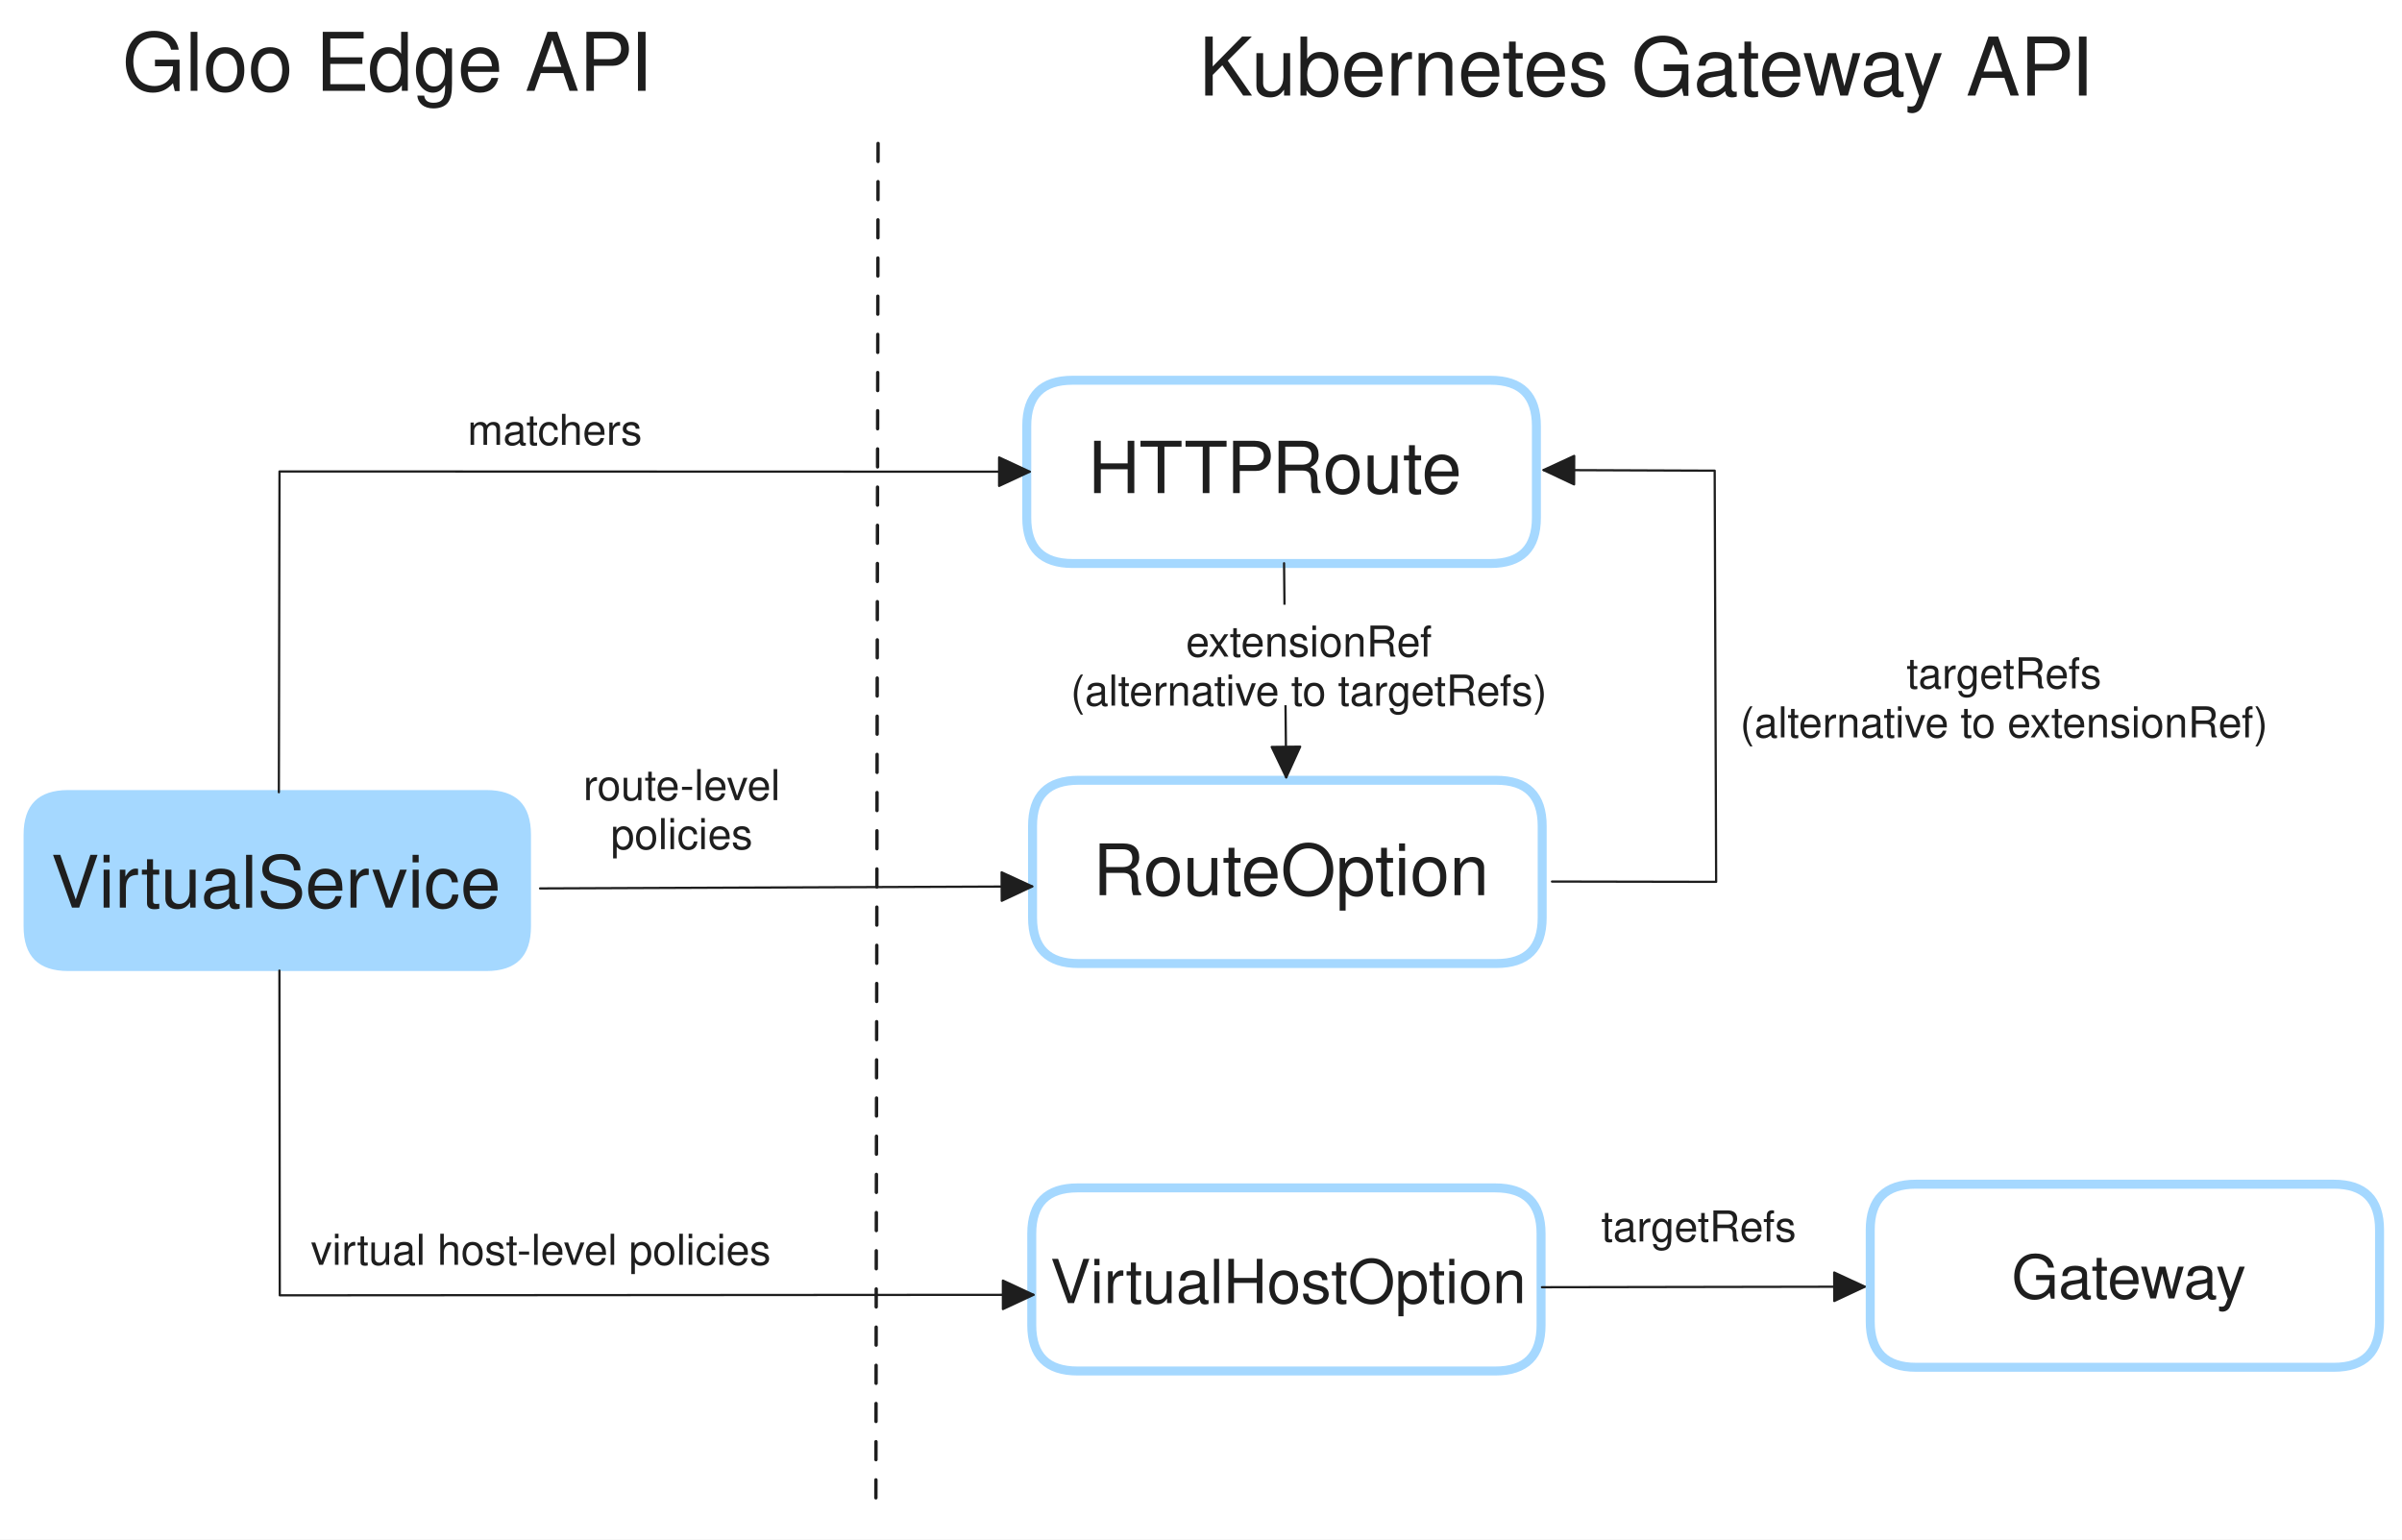
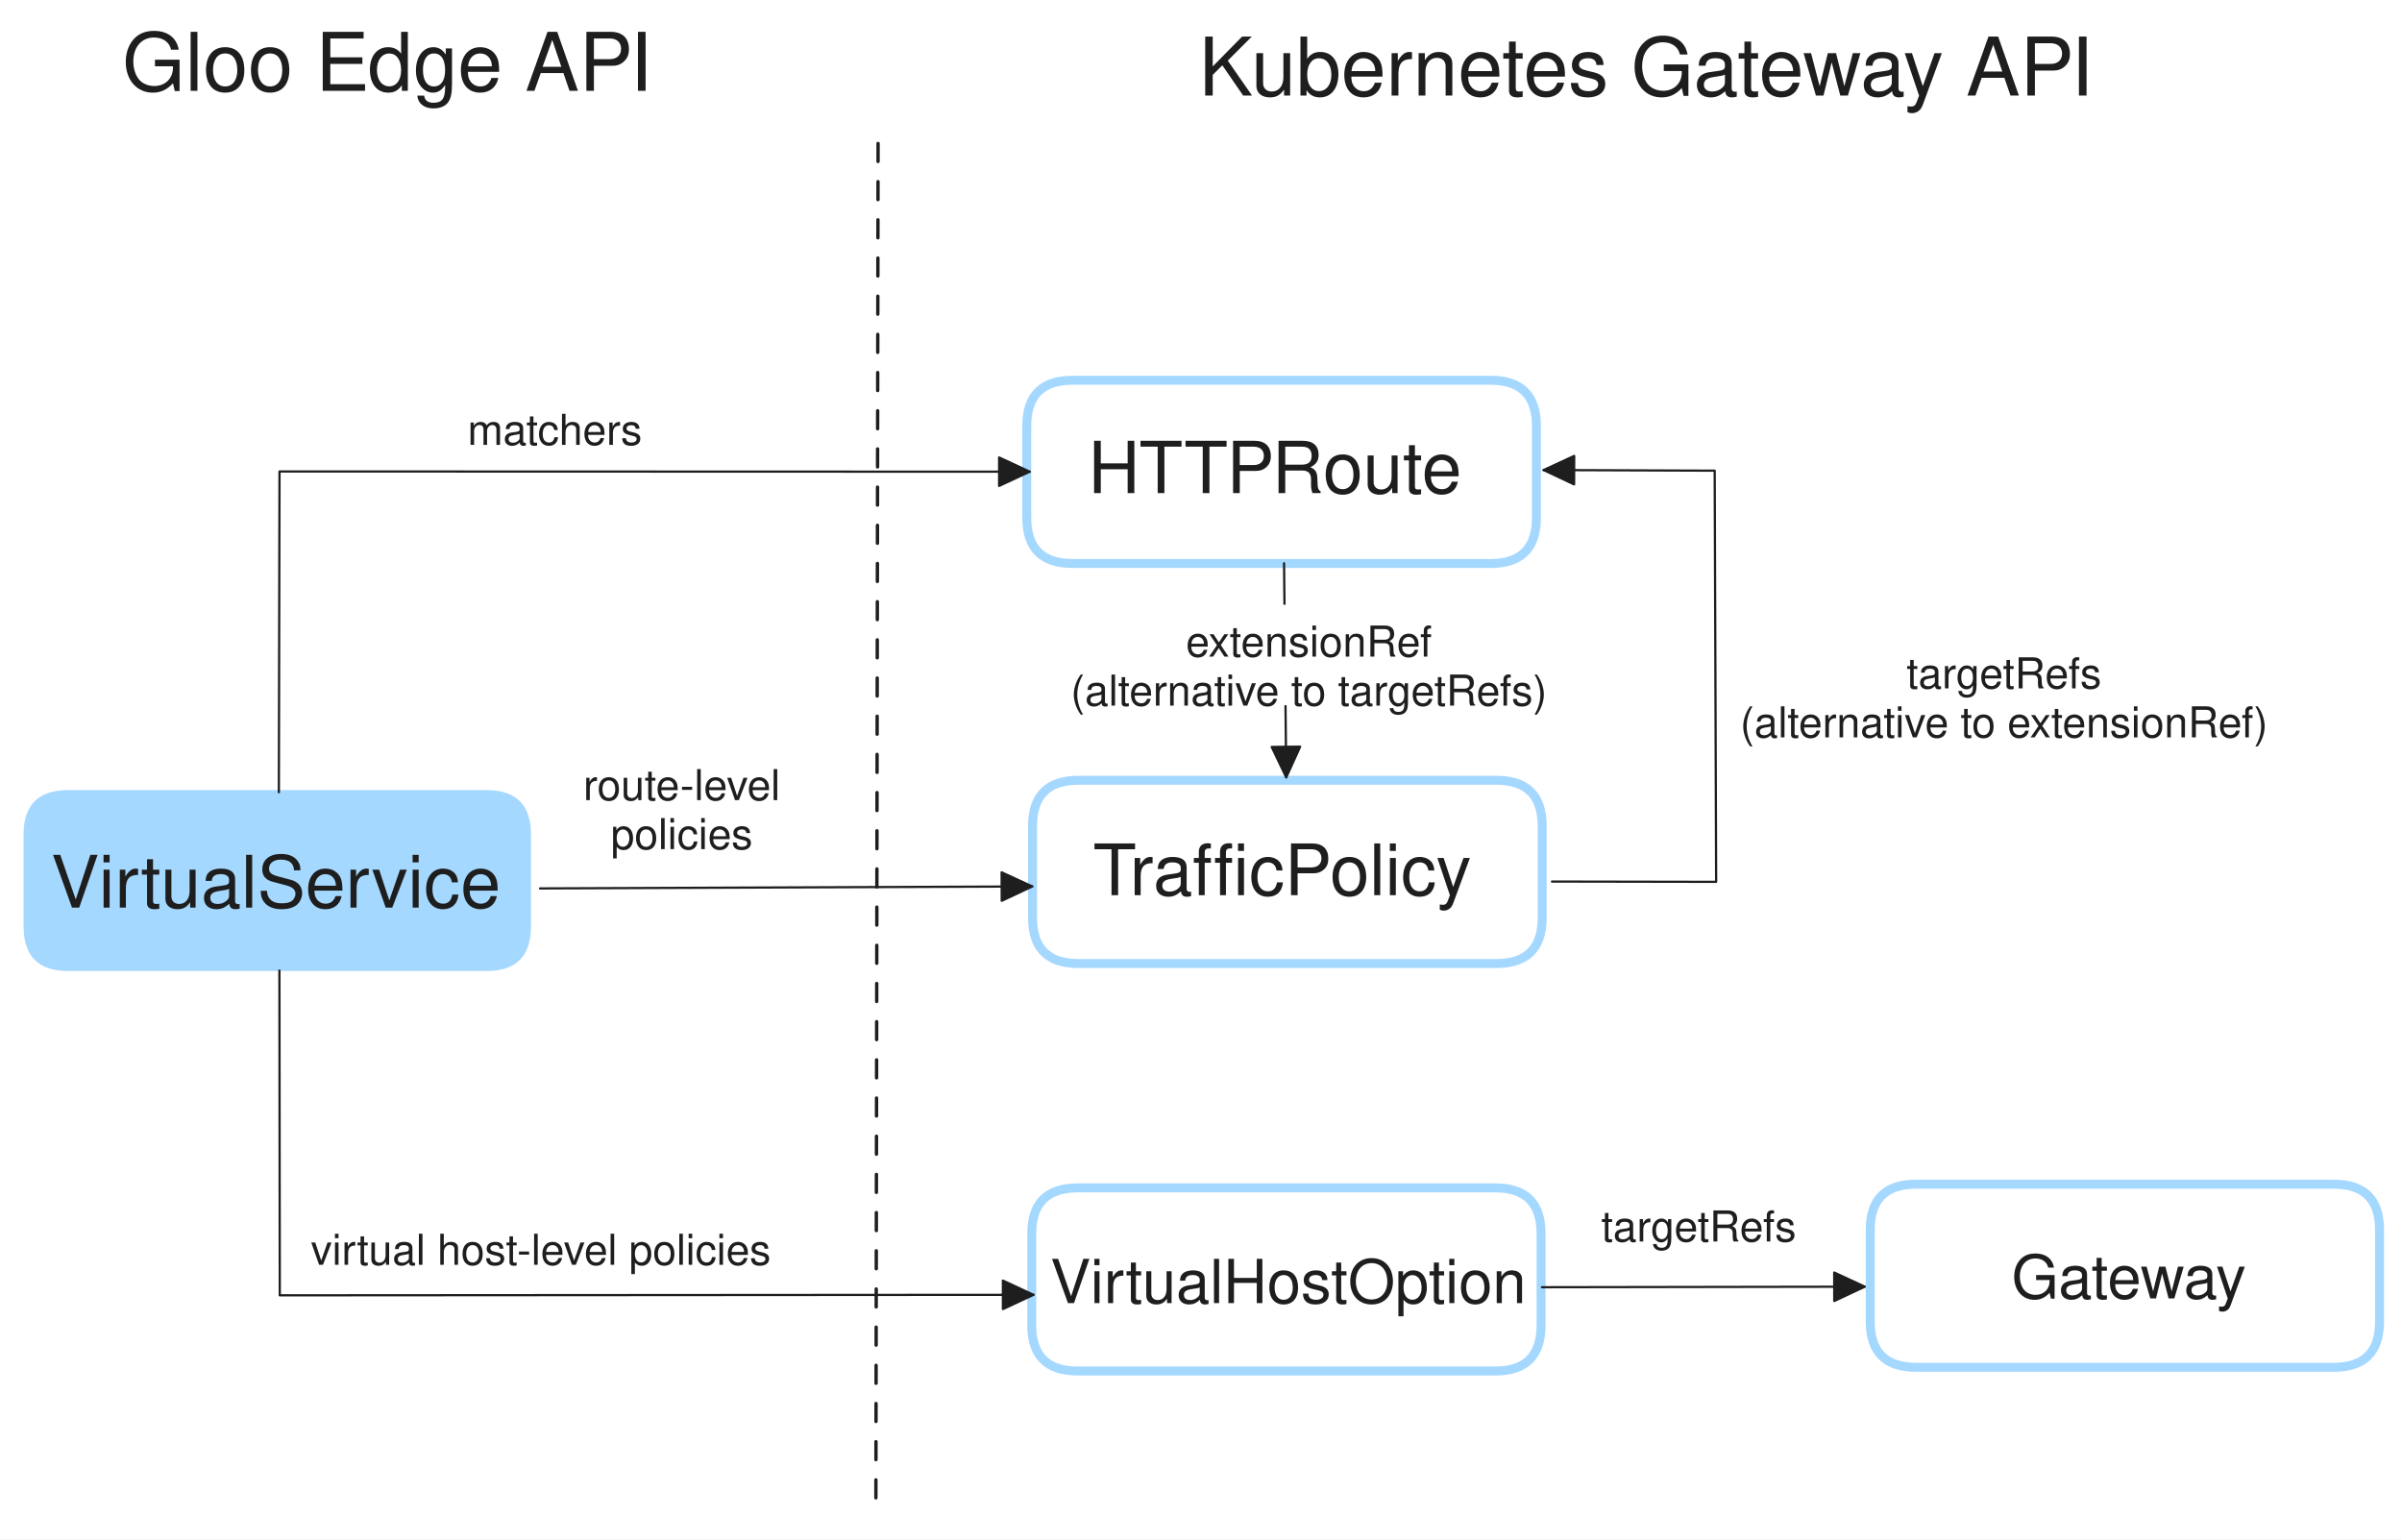
<svg xmlns="http://www.w3.org/2000/svg" version="1.1" viewBox="0 0 1069.321 685.426" width="1069.321" height="685.426">
  <defs>
    <style class="style-fonts">
      
    </style>
  </defs>
  <rect x="0" y="0" width="1069.321" height="685.426" fill="#ffffff" />
  <g stroke-linecap="round" transform="translate(457.092 169.2992) rotate(0 113.4405 40.78819)">
    <path d="M20.39 0 C83.8 0, 147.21 0, 206.49 0 C220.08 0, 226.88 6.8, 226.88 20.39 C226.88 34.52, 226.88 48.66, 226.88 61.18 C226.88 74.78, 220.08 81.58, 206.49 81.58 C133.06 81.58, 59.62 81.58, 20.39 81.58 C6.8 81.58, 0 74.78, 0 61.18 C0 45.2, 0 29.22, 0 20.39 C0 6.8, 6.8 0, 20.39 0" stroke="none" stroke-width="0" fill="#ffffff" />
    <path d="M20.39 0 C75.38 0, 130.36 0, 206.49 0 M20.39 0 C93.6 0, 166.8 0, 206.49 0 M206.49 0 C220.08 0, 226.88 6.8, 226.88 20.39 M206.49 0 C220.08 0, 226.88 6.8, 226.88 20.39 M226.88 20.39 C226.88 36.31, 226.88 52.23, 226.88 61.18 M226.88 20.39 C226.88 32.16, 226.88 43.92, 226.88 61.18 M226.88 61.18 C226.88 74.78, 220.08 81.58, 206.49 81.58 M226.88 61.18 C226.88 74.78, 220.08 81.58, 206.49 81.58 M206.49 81.58 C137.92 81.58, 69.35 81.58, 20.39 81.58 M206.49 81.58 C134.28 81.58, 62.06 81.58, 20.39 81.58 M20.39 81.58 C6.8 81.58, 0 74.78, 0 61.18 M20.39 81.58 C6.8 81.58, 0 74.78, 0 61.18 M0 61.18 C0 48.14, 0 35.1, 0 20.39 M0 61.18 C0 51.83, 0 42.49, 0 20.39 M0 20.39 C0 6.8, 6.8 0, 20.39 0 M0 20.39 C0 6.8, 6.8 0, 20.39 0" stroke="#a5d8ff" stroke-width="4" fill="none" />
  </g>
  <g transform="translate(484.4148 192.5527) rotate(0 84.85007 18.36079)">
    <text x="0" y="26.983" font-family="Helvetica, Segoe UI Emoji" font-size="31.932px" fill="#1e1e1e" text-anchor="start" style="white-space: pre;" direction="ltr" dominant-baseline="alphabetic">HTTPRoute</text>
  </g>
  <g stroke-linecap="round">
    <g transform="translate(390.9049 63.87747) rotate(0 -0.4925568 305.7741)">
      <path d="M0 0 C-0.25 157.57, -0.51 315.14, -0.99 611.55" stroke="#1e1e1e" stroke-width="1.5" fill="none" stroke-dasharray="8 9" />
    </g>
  </g>
  <mask />
  <g stroke-linecap="round" transform="translate(10 351.2516) rotate(0 113.4405 40.78819)">
    <path d="M20.39 0 C66.03 0, 111.66 0, 206.49 0 C220.08 0, 226.88 6.8, 226.88 20.39 C226.88 34.55, 226.88 48.7, 226.88 61.18 C226.88 74.78, 220.08 81.58, 206.49 81.58 C163.94 81.58, 121.39 81.58, 20.39 81.58 C6.8 81.58, 0 74.78, 0 61.18 C0 50.19, 0 39.19, 0 20.39 C0 6.8, 6.8 0, 20.39 0" stroke="none" stroke-width="0" fill="#a5d8ff" />
    <path d="M20.39 0 C73.5 0, 126.6 0, 206.49 0 M20.39 0 C80.27 0, 140.16 0, 206.49 0 M206.49 0 C220.08 0, 226.88 6.8, 226.88 20.39 M206.49 0 C220.08 0, 226.88 6.8, 226.88 20.39 M226.88 20.39 C226.88 31.41, 226.88 42.43, 226.88 61.18 M226.88 20.39 C226.88 30.74, 226.88 41.08, 226.88 61.18 M226.88 61.18 C226.88 74.78, 220.08 81.58, 206.49 81.58 M226.88 61.18 C226.88 74.78, 220.08 81.58, 206.49 81.58 M206.49 81.58 C161.45 81.58, 116.42 81.58, 20.39 81.58 M206.49 81.58 C146.48 81.58, 86.48 81.58, 20.39 81.58 M20.39 81.58 C6.8 81.58, 0 74.78, 0 61.18 M20.39 81.58 C6.8 81.58, 0 74.78, 0 61.18 M0 61.18 C0 50.94, 0 40.69, 0 20.39 M0 61.18 C0 52.37, 0 43.56, 0 20.39 M0 20.39 C0 6.8, 6.8 0, 20.39 0 M0 20.39 C0 6.8, 6.8 0, 20.39 0" stroke="#ffffff" stroke-width="1" fill="none" />
  </g>
  <g transform="translate(22.6405 376.8544) rotate(0 99.08385 18.52376)">
    <text x="0" y="27.222" font-family="Helvetica, Segoe UI Emoji" font-size="32.215px" fill="#1e1e1e" text-anchor="start" style="white-space: pre;" direction="ltr" dominant-baseline="alphabetic">VirtualService</text>
  </g>
  <g stroke-linecap="round" transform="translate(459.3203 528.8818) rotate(0 113.3636 40.76052)">
    <path d="M20.38 0 C80.4 0, 140.42 0, 206.35 0 C219.93 0, 226.73 6.79, 226.73 20.38 C226.73 35.54, 226.73 50.7, 226.73 61.14 C226.73 74.73, 219.93 81.52, 206.35 81.52 C144.61 81.52, 82.88 81.52, 20.38 81.52 C6.79 81.52, 0 74.73, 0 61.14 C0 51.6, 0 42.05, 0 20.38 C0 6.79, 6.79 0, 20.38 0" stroke="none" stroke-width="0" fill="#ffffff" />
    <path d="M20.38 0 C85.42 0, 150.45 0, 206.35 0 M20.38 0 C84.23 0, 148.07 0, 206.35 0 M206.35 0 C219.93 0, 226.73 6.79, 226.73 20.38 M206.35 0 C219.93 0, 226.73 6.79, 226.73 20.38 M226.73 20.38 C226.73 35.95, 226.73 51.52, 226.73 61.14 M226.73 20.38 C226.73 35.23, 226.73 50.08, 226.73 61.14 M226.73 61.14 C226.73 74.73, 219.93 81.52, 206.35 81.52 M226.73 61.14 C226.73 74.73, 219.93 81.52, 206.35 81.52 M206.35 81.52 C138.43 81.52, 70.5 81.52, 20.38 81.52 M206.35 81.52 C139.73 81.52, 73.12 81.52, 20.38 81.52 M20.38 81.52 C6.79 81.52, 0 74.73, 0 61.14 M20.38 81.52 C6.79 81.52, 0 74.73, 0 61.14 M0 61.14 C0 46.74, 0 32.34, 0 20.38 M0 61.14 C0 47.02, 0 32.9, 0 20.38 M0 20.38 C0 6.79, 6.79 0, 20.38 0 M0 20.38 C0 6.79, 6.79 0, 20.38 0" stroke="#a5d8ff" stroke-width="4" fill="none" />
  </g>
  <g transform="translate(467.5345 557.3275) rotate(0 105.6407 15.53672)">
    <text x="0" y="22.833" font-family="Helvetica, Segoe UI Emoji" font-size="27.02px" fill="#1e1e1e" text-anchor="start" style="white-space: pre;" direction="ltr" dominant-baseline="alphabetic">VirtualHostOption</text>
  </g>
  <g stroke-linecap="round">
    <g transform="translate(686.4447 573.1059) rotate(0 71.85608 -0.1180324)">
      <path d="M0 0 C36.89 -0.06, 73.79 -0.12, 143.71 -0.24 M0 0 C42.27 -0.07, 84.53 -0.14, 143.71 -0.24" stroke="#1e1e1e" stroke-width="1" fill="none" />
    </g>
    <g transform="translate(686.4447 573.1059) rotate(0 71.85608 -0.1180324)">
      <path d="M143.71 -0.24 L130.13 6.13 L130.11 -6.55 L143.71 -0.24" stroke="none" stroke-width="0" fill="#1e1e1e" fill-rule="evenodd" />
      <path d="M143.71 -0.24 C140.22 1.4, 136.74 3.03, 130.13 6.13 M143.71 -0.24 C139.72 1.63, 135.72 3.51, 130.13 6.13 M130.13 6.13 C130.12 1.45, 130.11 -3.22, 130.11 -6.55 M130.13 6.13 C130.12 1.21, 130.11 -3.71, 130.11 -6.55 M130.11 -6.55 C133.63 -4.92, 137.15 -3.28, 143.71 -0.24 M130.11 -6.55 C135.14 -4.22, 140.17 -1.88, 143.71 -0.24 M143.71 -0.24 C143.71 -0.24, 143.71 -0.24, 143.71 -0.24 M143.71 -0.24 C143.71 -0.24, 143.71 -0.24, 143.71 -0.24" stroke="#1e1e1e" stroke-width="1" fill="none" />
    </g>
  </g>
  <mask />
  <g transform="translate(533.6892 12.11844) rotate(0 202.1133 20.7)">
    <text x="0" y="30.421" font-family="Helvetica, Segoe UI Emoji" font-size="36px" fill="#1e1e1e" text-anchor="start" style="white-space: pre;" direction="ltr" dominant-baseline="alphabetic">Kubernetes Gateway API</text>
  </g>
  <g transform="translate(54.41117 10) rotate(0 119.0742 20.7)">
    <text x="0" y="30.421" font-family="Helvetica, Segoe UI Emoji" font-size="36px" fill="#1e1e1e" text-anchor="start" style="white-space: pre;" direction="ltr" dominant-baseline="alphabetic">Gloo Edge API</text>
  </g>
  <g stroke-linecap="round" transform="translate(459.6686 347.402) rotate(0 113.4405 40.78819)">
    <path d="M20.39 0 C90.84 0, 161.29 0, 206.49 0 C220.08 0, 226.88 6.8, 226.88 20.39 C226.88 36.2, 226.88 52.01, 226.88 61.18 C226.88 74.78, 220.08 81.58, 206.49 81.58 C142.11 81.58, 77.73 81.58, 20.39 81.58 C6.8 81.58, 0 74.78, 0 61.18 C0 49.49, 0 37.81, 0 20.39 C0 6.8, 6.8 0, 20.39 0" stroke="none" stroke-width="0" fill="#ffffff" />
    <path d="M20.39 0 C66.88 0, 113.36 0, 206.49 0 M20.39 0 C80.01 0, 139.63 0, 206.49 0 M206.49 0 C220.08 0, 226.88 6.8, 226.88 20.39 M206.49 0 C220.08 0, 226.88 6.8, 226.88 20.39 M226.88 20.39 C226.88 34.13, 226.88 47.86, 226.88 61.18 M226.88 20.39 C226.88 35.18, 226.88 49.96, 226.88 61.18 M226.88 61.18 C226.88 74.78, 220.08 81.58, 206.49 81.58 M226.88 61.18 C226.88 74.78, 220.08 81.58, 206.49 81.58 M206.49 81.58 C139.66 81.58, 72.84 81.58, 20.39 81.58 M206.49 81.58 C152 81.58, 97.51 81.58, 20.39 81.58 M20.39 81.58 C6.8 81.58, 0 74.78, 0 61.18 M20.39 81.58 C6.8 81.58, 0 74.78, 0 61.18 M0 61.18 C0 45.02, 0 28.85, 0 20.39 M0 61.18 C0 49.98, 0 38.78, 0 20.39 M0 20.39 C0 6.8, 6.8 0, 20.39 0 M0 20.39 C0 6.8, 6.8 0, 20.39 0" stroke="#a5d8ff" stroke-width="4" fill="none" />
  </g>
  <g transform="translate(486.5875 371.8671) rotate(0 88.98335 18.15276)">
-     <text x="0" y="26.677" font-family="Helvetica, Segoe UI Emoji" font-size="31.57px" fill="#1e1e1e" text-anchor="start" style="white-space: pre;" direction="ltr" dominant-baseline="alphabetic">RouteOption</text>
+     <text x="0" y="26.677" font-family="Helvetica, Segoe UI Emoji" font-size="31.57px" fill="#1e1e1e" text-anchor="start" style="white-space: pre;" direction="ltr" dominant-baseline="alphabetic">TrafficPolicy</text>
  </g>
  <g stroke-linecap="round">
    <g transform="translate(124.1419 352.7227) rotate(0 167.1194 -71.40801)">
      <path d="M0 0 C0.06 -32.1, 0.13 -64.19, 0.29 -142.82 M0 0 C0.07 -36.1, 0.15 -72.2, 0.29 -142.82 M0.29 -142.82 C125.56 -142.78, 250.84 -142.74, 334.24 -142.71 M0.29 -142.82 C97.27 -142.79, 194.26 -142.75, 334.24 -142.71" stroke="#1e1e1e" stroke-width="1" fill="none" />
    </g>
    <g transform="translate(124.1419 352.7227) rotate(0 167.1194 -71.40801)">
      <path d="M334.24 -142.71 L320.64 -136.38 L320.65 -149.05 L334.24 -142.71" stroke="none" stroke-width="0" fill="#1e1e1e" fill-rule="evenodd" />
      <path d="M334.24 -142.71 C331.18 -141.29, 328.13 -139.86, 320.64 -136.38 M334.24 -142.71 C330.8 -141.11, 327.37 -139.51, 320.64 -136.38 M320.64 -136.38 C320.64 -141.13, 320.65 -145.89, 320.65 -149.05 M320.64 -136.38 C320.64 -140.06, 320.64 -143.74, 320.65 -149.05 M320.65 -149.05 C323.71 -147.62, 326.78 -146.19, 334.24 -142.71 M320.65 -149.05 C324.41 -147.3, 328.17 -145.54, 334.24 -142.71 M334.24 -142.71 C334.24 -142.71, 334.24 -142.71, 334.24 -142.71 M334.24 -142.71 C334.24 -142.71, 334.24 -142.71, 334.24 -142.71" stroke="#1e1e1e" stroke-width="1" fill="none" />
    </g>
  </g>
  <mask />
  <g transform="translate(208.1478 182.0378) rotate(0 39.25311 10.9069)">
    <text x="0" y="16.029" font-family="Helvetica, Segoe UI Emoji" font-size="18.969px" fill="#1e1e1e" text-anchor="start" style="white-space: pre;" direction="ltr" dominant-baseline="alphabetic">matchers</text>
  </g>
  <g stroke-linecap="round">
    <g transform="translate(240.4195 395.5482) rotate(0 109.5476 -0.4398169)">
      <path d="M0 0 C62.21 -0.25, 124.42 -0.5, 219.1 -0.88 M0 0 C81.93 -0.33, 163.86 -0.66, 219.1 -0.88" stroke="#1e1e1e" stroke-width="1" fill="none" />
    </g>
    <g transform="translate(240.4195 395.5482) rotate(0 109.5476 -0.4398169)">
      <path d="M219.1 -0.88 L205.53 5.51 L205.48 -7.16 L219.1 -0.88" stroke="none" stroke-width="0" fill="#1e1e1e" fill-rule="evenodd" />
      <path d="M219.1 -0.88 C215.24 0.94, 211.39 2.75, 205.53 5.51 M219.1 -0.88 C214.02 1.51, 208.95 3.9, 205.53 5.51 M205.53 5.51 C205.51 2.09, 205.5 -1.33, 205.48 -7.16 M205.53 5.51 C205.51 1.92, 205.5 -1.67, 205.48 -7.16 M205.48 -7.16 C209.68 -5.22, 213.89 -3.28, 219.1 -0.88 M205.48 -7.16 C209.85 -5.14, 214.23 -3.12, 219.1 -0.88 M219.1 -0.88 C219.1 -0.88, 219.1 -0.88, 219.1 -0.88 M219.1 -0.88 C219.1 -0.88, 219.1 -0.88, 219.1 -0.88" stroke="#1e1e1e" stroke-width="1" fill="none" />
    </g>
  </g>
  <mask />
  <g transform="translate(259.2333 340.2115) rotate(0 44.26158 21.81381)">
    <text x="44.262" y="16.029" font-family="Helvetica, Segoe UI Emoji" font-size="18.969px" fill="#1e1e1e" text-anchor="middle" style="white-space: pre;" direction="ltr" dominant-baseline="alphabetic">route-level</text>
    <text x="44.262" y="37.843" font-family="Helvetica, Segoe UI Emoji" font-size="18.969px" fill="#1e1e1e" text-anchor="middle" style="white-space: pre;" direction="ltr" dominant-baseline="alphabetic">policies</text>
  </g>
  <g stroke-linecap="round">
    <g transform="translate(124.3908 432.1332) rotate(0 167.8413 72.28764)">
      <path d="M0 0 C0.04 35.3, 0.08 70.6, 0.16 144.58 M0 0 C0.04 32.56, 0.07 65.12, 0.16 144.58 M0.16 144.58 C128.74 144.49, 257.31 144.41, 335.68 144.35 M0.16 144.58 C121.69 144.5, 243.22 144.41, 335.68 144.35" stroke="#1e1e1e" stroke-width="1" fill="none" />
    </g>
    <g transform="translate(124.3908 432.1332) rotate(0 167.8413 72.28764)">
      <path d="M335.68 144.35 L322.09 150.7 L322.08 138.02 L335.68 144.35" stroke="none" stroke-width="0" fill="#1e1e1e" fill-rule="evenodd" />
      <path d="M335.68 144.35 C332.36 145.9, 329.05 147.45, 322.09 150.7 M335.68 144.35 C332.62 145.78, 329.56 147.21, 322.09 150.7 M322.09 150.7 C322.09 145.84, 322.09 140.99, 322.08 138.02 M322.09 150.7 C322.09 146.11, 322.09 141.52, 322.08 138.02 M322.08 138.02 C325.62 139.67, 329.15 141.31, 335.68 144.35 M322.08 138.02 C326.29 139.98, 330.5 141.94, 335.68 144.35 M335.68 144.35 C335.68 144.35, 335.68 144.35, 335.68 144.35 M335.68 144.35 C335.68 144.35, 335.68 144.35, 335.68 144.35" stroke="#1e1e1e" stroke-width="1" fill="none" />
    </g>
  </g>
  <mask />
  <g transform="translate(138.3749 547.0969) rotate(0 102.7431 10.9069)">
    <text x="0" y="16.029" font-family="Helvetica, Segoe UI Emoji" font-size="18.969px" fill="#1e1e1e" text-anchor="start" style="white-space: pre;" direction="ltr" dominant-baseline="alphabetic">virtual host-level policies</text>
  </g>
  <g stroke-linecap="round">
    <g transform="translate(690.9137 392.4888) rotate(0 34.67638 -91.54554)">
      <path d="M0 0 C18.27 0.03, 36.54 0.07, 73.08 0.13 M0 0 C18.76 0.03, 37.52 0.07, 73.08 0.13 M73.08 0.13 C72.92 -45.76, 72.76 -91.64, 72.43 -182.93 M73.08 0.13 C72.93 -43.96, 72.77 -88.06, 72.43 -182.93 M72.43 -182.93 C43.01 -183.04, 13.59 -183.16, -3.73 -183.22 M72.43 -182.93 C44.83 -183.03, 17.23 -183.14, -3.73 -183.22" stroke="#1e1e1e" stroke-width="1" fill="none" />
    </g>
    <g transform="translate(690.9137 392.4888) rotate(0 34.67638 -91.54554)">
      <path d="M-3.73 -183.22 L9.89 -189.51 L9.84 -176.83 L-3.73 -183.22" stroke="none" stroke-width="0" fill="#1e1e1e" fill-rule="evenodd" />
      <path d="M-3.73 -183.22 C-0.32 -184.8, 3.08 -186.37, 9.89 -189.51 M-3.73 -183.22 C-0.23 -184.84, 3.26 -186.45, 9.89 -189.51 M9.89 -189.51 C9.88 -186.33, 9.87 -183.15, 9.84 -176.83 M9.89 -189.51 C9.88 -186.46, 9.87 -183.4, 9.84 -176.83 M9.84 -176.83 C4.6 -179.3, -0.64 -181.77, -3.73 -183.22 M9.84 -176.83 C4.92 -179.15, 0.01 -181.46, -3.73 -183.22 M-3.73 -183.22 C-3.73 -183.22, -3.73 -183.22, -3.73 -183.22 M-3.73 -183.22 C-3.73 -183.22, -3.73 -183.22, -3.73 -183.22" stroke="#1e1e1e" stroke-width="1" fill="none" />
    </g>
  </g>
  <mask />
  <g transform="translate(773.5867 290.4596) rotate(0 118.5601 21.81381)">
    <text x="118.56" y="16.029" font-family="Helvetica, Segoe UI Emoji" font-size="18.969px" fill="#1e1e1e" text-anchor="middle" style="white-space: pre;" direction="ltr" dominant-baseline="alphabetic"> targetRefs</text>
    <text x="118.56" y="37.843" font-family="Helvetica, Segoe UI Emoji" font-size="18.969px" fill="#1e1e1e" text-anchor="middle" style="white-space: pre;" direction="ltr" dominant-baseline="alphabetic">(alternative to extensionRef)</text>
  </g>
  <g stroke-linecap="round">
    <g transform="translate(571.6376 250.7737) rotate(0 0.4868413 47.66066)">
      <path d="M0 0 C0.3 29.41, 0.6 58.83, 0.97 95.32 M0 0 C0.38 37.65, 0.77 75.3, 0.97 95.32" stroke="#1e1e1e" stroke-width="1" fill="none" />
    </g>
    <g transform="translate(571.6376 250.7737) rotate(0 0.4868413 47.66066)">
      <path d="M0.97 95.32 L-5.5 81.79 L7.17 81.66 L0.97 95.32" stroke="none" stroke-width="0" fill="#1e1e1e" fill-rule="evenodd" />
      <path d="M0.97 95.32 C-1.03 91.15, -3.02 86.97, -5.5 81.79 M0.97 95.32 C-1.59 89.98, -4.14 84.63, -5.5 81.79 M-5.5 81.79 C-2.54 81.76, 0.43 81.73, 7.17 81.66 M-5.5 81.79 C-2.07 81.76, 1.36 81.72, 7.17 81.66 M7.17 81.66 C4.98 86.5, 2.79 91.33, 0.97 95.32 M7.17 81.66 C4.93 86.61, 2.68 91.55, 0.97 95.32 M0.97 95.32 C0.97 95.32, 0.97 95.32, 0.97 95.32 M0.97 95.32 C0.97 95.32, 0.97 95.32, 0.97 95.32" stroke="#1e1e1e" stroke-width="1" fill="none" />
    </g>
  </g>
  <mask />
  <g stroke-linecap="round" transform="translate(542.1173 269.7495) rotate(0 32.02642 21.85807)">
    <path d="M10.93 0 C19.7 0, 28.46 0, 53.12 0 C60.41 0, 64.05 3.64, 64.05 10.93 C64.05 18.58, 64.05 26.23, 64.05 32.79 C64.05 40.07, 60.41 43.72, 53.12 43.72 C41.65 43.72, 30.17 43.72, 10.93 43.72 C3.64 43.72, 0 40.07, 0 32.79 C0 24.5, 0 16.21, 0 10.93 C0 3.64, 3.64 0, 10.93 0" stroke="none" stroke-width="0" fill="#ffffff" />
    <path d="M10.93 0 C20.19 0, 29.45 0, 53.12 0 M10.93 0 C20.2 0, 29.48 0, 53.12 0 M53.12 0 C60.41 0, 64.05 3.64, 64.05 10.93 M53.12 0 C60.41 0, 64.05 3.64, 64.05 10.93 M64.05 10.93 C64.05 17.87, 64.05 24.82, 64.05 32.79 M64.05 10.93 C64.05 17.97, 64.05 25.01, 64.05 32.79 M64.05 32.79 C64.05 40.07, 60.41 43.72, 53.12 43.72 M64.05 32.79 C64.05 40.07, 60.41 43.72, 53.12 43.72 M53.12 43.72 C39.33 43.72, 25.53 43.72, 10.93 43.72 M53.12 43.72 C36.55 43.72, 19.97 43.72, 10.93 43.72 M10.93 43.72 C3.64 43.72, 0 40.07, 0 32.79 M10.93 43.72 C3.64 43.72, 0 40.07, 0 32.79 M0 32.79 C0 25.3, 0 17.81, 0 10.93 M0 32.79 C0 25.14, 0 17.5, 0 10.93 M0 10.93 C0 3.64, 3.64 0, 10.93 0 M0 10.93 C0 3.64, 3.64 0, 10.93 0" stroke="#ffffff" stroke-width="1" fill="none" />
  </g>
  <g transform="translate(475.7343 276.308) rotate(0 106.9601 21.81381)">
    <text x="106.96" y="16.029" font-family="Helvetica, Segoe UI Emoji" font-size="18.969px" fill="#1e1e1e" text-anchor="middle" style="white-space: pre;" direction="ltr" dominant-baseline="alphabetic">extensionRef </text>
    <text x="106.96" y="37.843" font-family="Helvetica, Segoe UI Emoji" font-size="18.969px" fill="#1e1e1e" text-anchor="middle" style="white-space: pre;" direction="ltr" dominant-baseline="alphabetic">(alternative to targetRefs)</text>
  </g>
  <g stroke-linecap="round" transform="translate(832.5941 527.2291) rotate(0 113.3636 40.76052)">
    <path d="M20.38 0 C60.16 0, 99.93 0, 206.35 0 C219.93 0, 226.73 6.79, 226.73 20.38 C226.73 33.77, 226.73 47.15, 226.73 61.14 C226.73 74.73, 219.93 81.52, 206.35 81.52 C145.05 81.52, 83.76 81.52, 20.38 81.52 C6.79 81.52, 0 74.73, 0 61.14 C0 48.2, 0 35.26, 0 20.38 C0 6.79, 6.79 0, 20.38 0" stroke="none" stroke-width="0" fill="#ffffff" />
    <path d="M20.38 0 C72.36 0, 124.35 0, 206.35 0 M20.38 0 C87.69 0, 154.99 0, 206.35 0 M206.35 0 C219.93 0, 226.73 6.79, 226.73 20.38 M206.35 0 C219.93 0, 226.73 6.79, 226.73 20.38 M226.73 20.38 C226.73 30.42, 226.73 40.47, 226.73 61.14 M226.73 20.38 C226.73 34.81, 226.73 49.24, 226.73 61.14 M226.73 61.14 C226.73 74.73, 219.93 81.52, 206.35 81.52 M226.73 61.14 C226.73 74.73, 219.93 81.52, 206.35 81.52 M206.35 81.52 C136.99 81.52, 67.63 81.52, 20.38 81.52 M206.35 81.52 C154.49 81.52, 102.64 81.52, 20.38 81.52 M20.38 81.52 C6.79 81.52, 0 74.73, 0 61.14 M20.38 81.52 C6.79 81.52, 0 74.73, 0 61.14 M0 61.14 C0 47.79, 0 34.43, 0 20.38 M0 61.14 C0 52.5, 0 43.86, 0 20.38 M0 20.38 C0 6.79, 6.79 0, 20.38 0 M0 20.38 C0 6.79, 6.79 0, 20.38 0" stroke="#a5d8ff" stroke-width="4" fill="none" />
  </g>
  <g transform="translate(895.5005 555.2598) rotate(0 53.80911 15.53672)">
    <text x="0" y="22.833" font-family="Helvetica, Segoe UI Emoji" font-size="27.02px" fill="#1e1e1e" text-anchor="start" style="white-space: pre;" direction="ltr" dominant-baseline="alphabetic">Gateway</text>
  </g>
  <g transform="translate(712.5161 536.7045) rotate(0 43.73388 10.9069)">
    <text x="43.734" y="16.029" font-family="Helvetica, Segoe UI Emoji" font-size="18.969px" fill="#1e1e1e" text-anchor="middle" style="white-space: pre;" direction="ltr" dominant-baseline="alphabetic">targetRefs</text>
  </g>
</svg>
